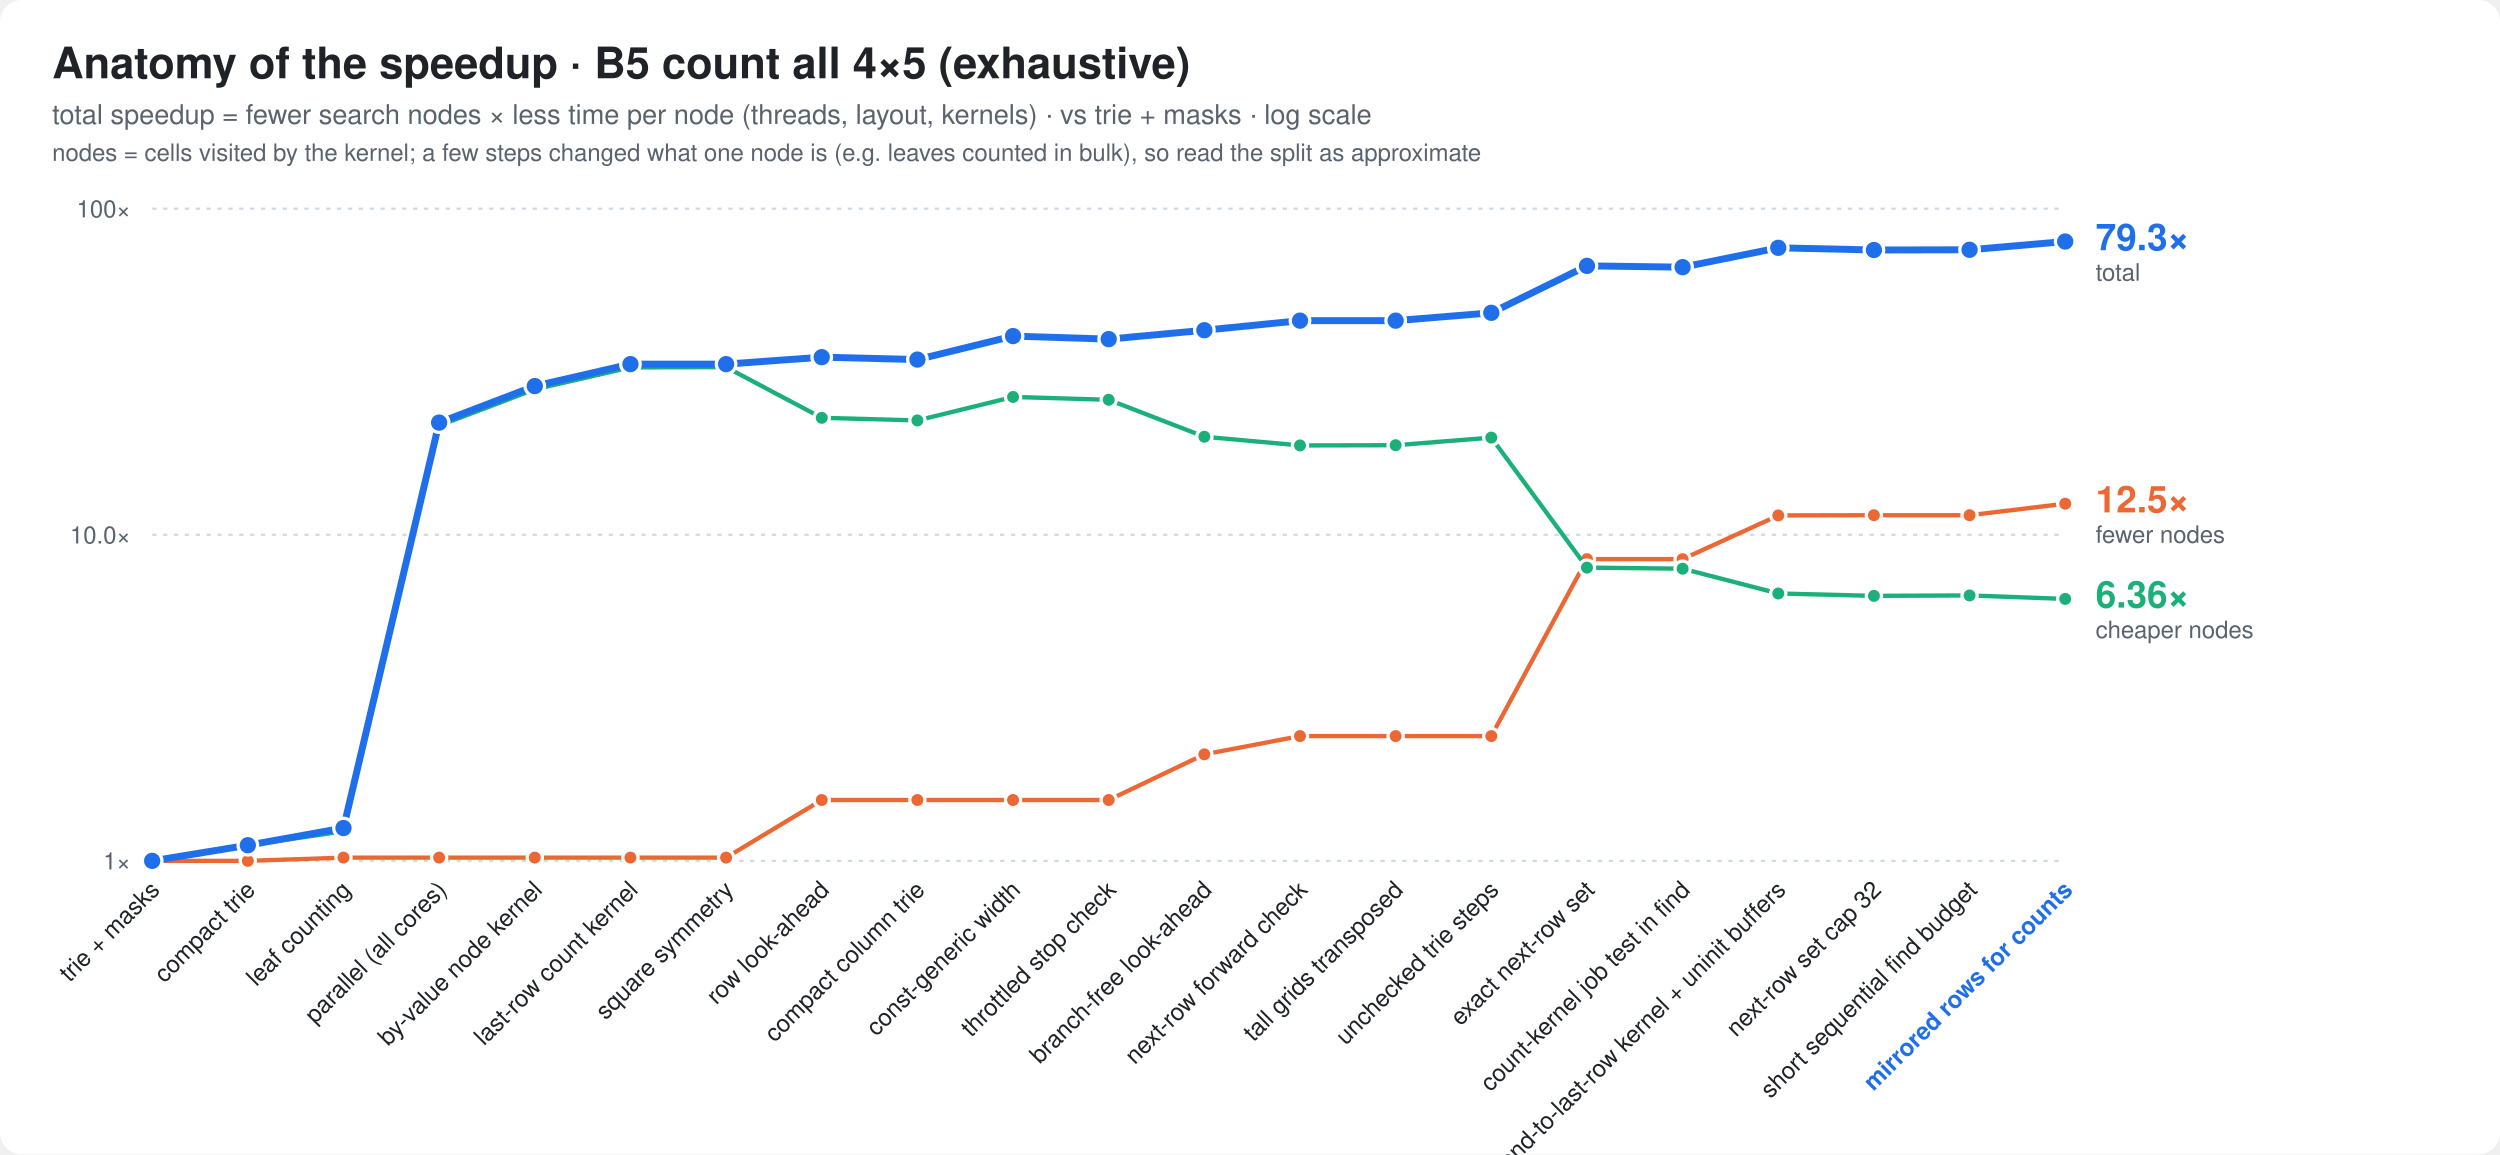
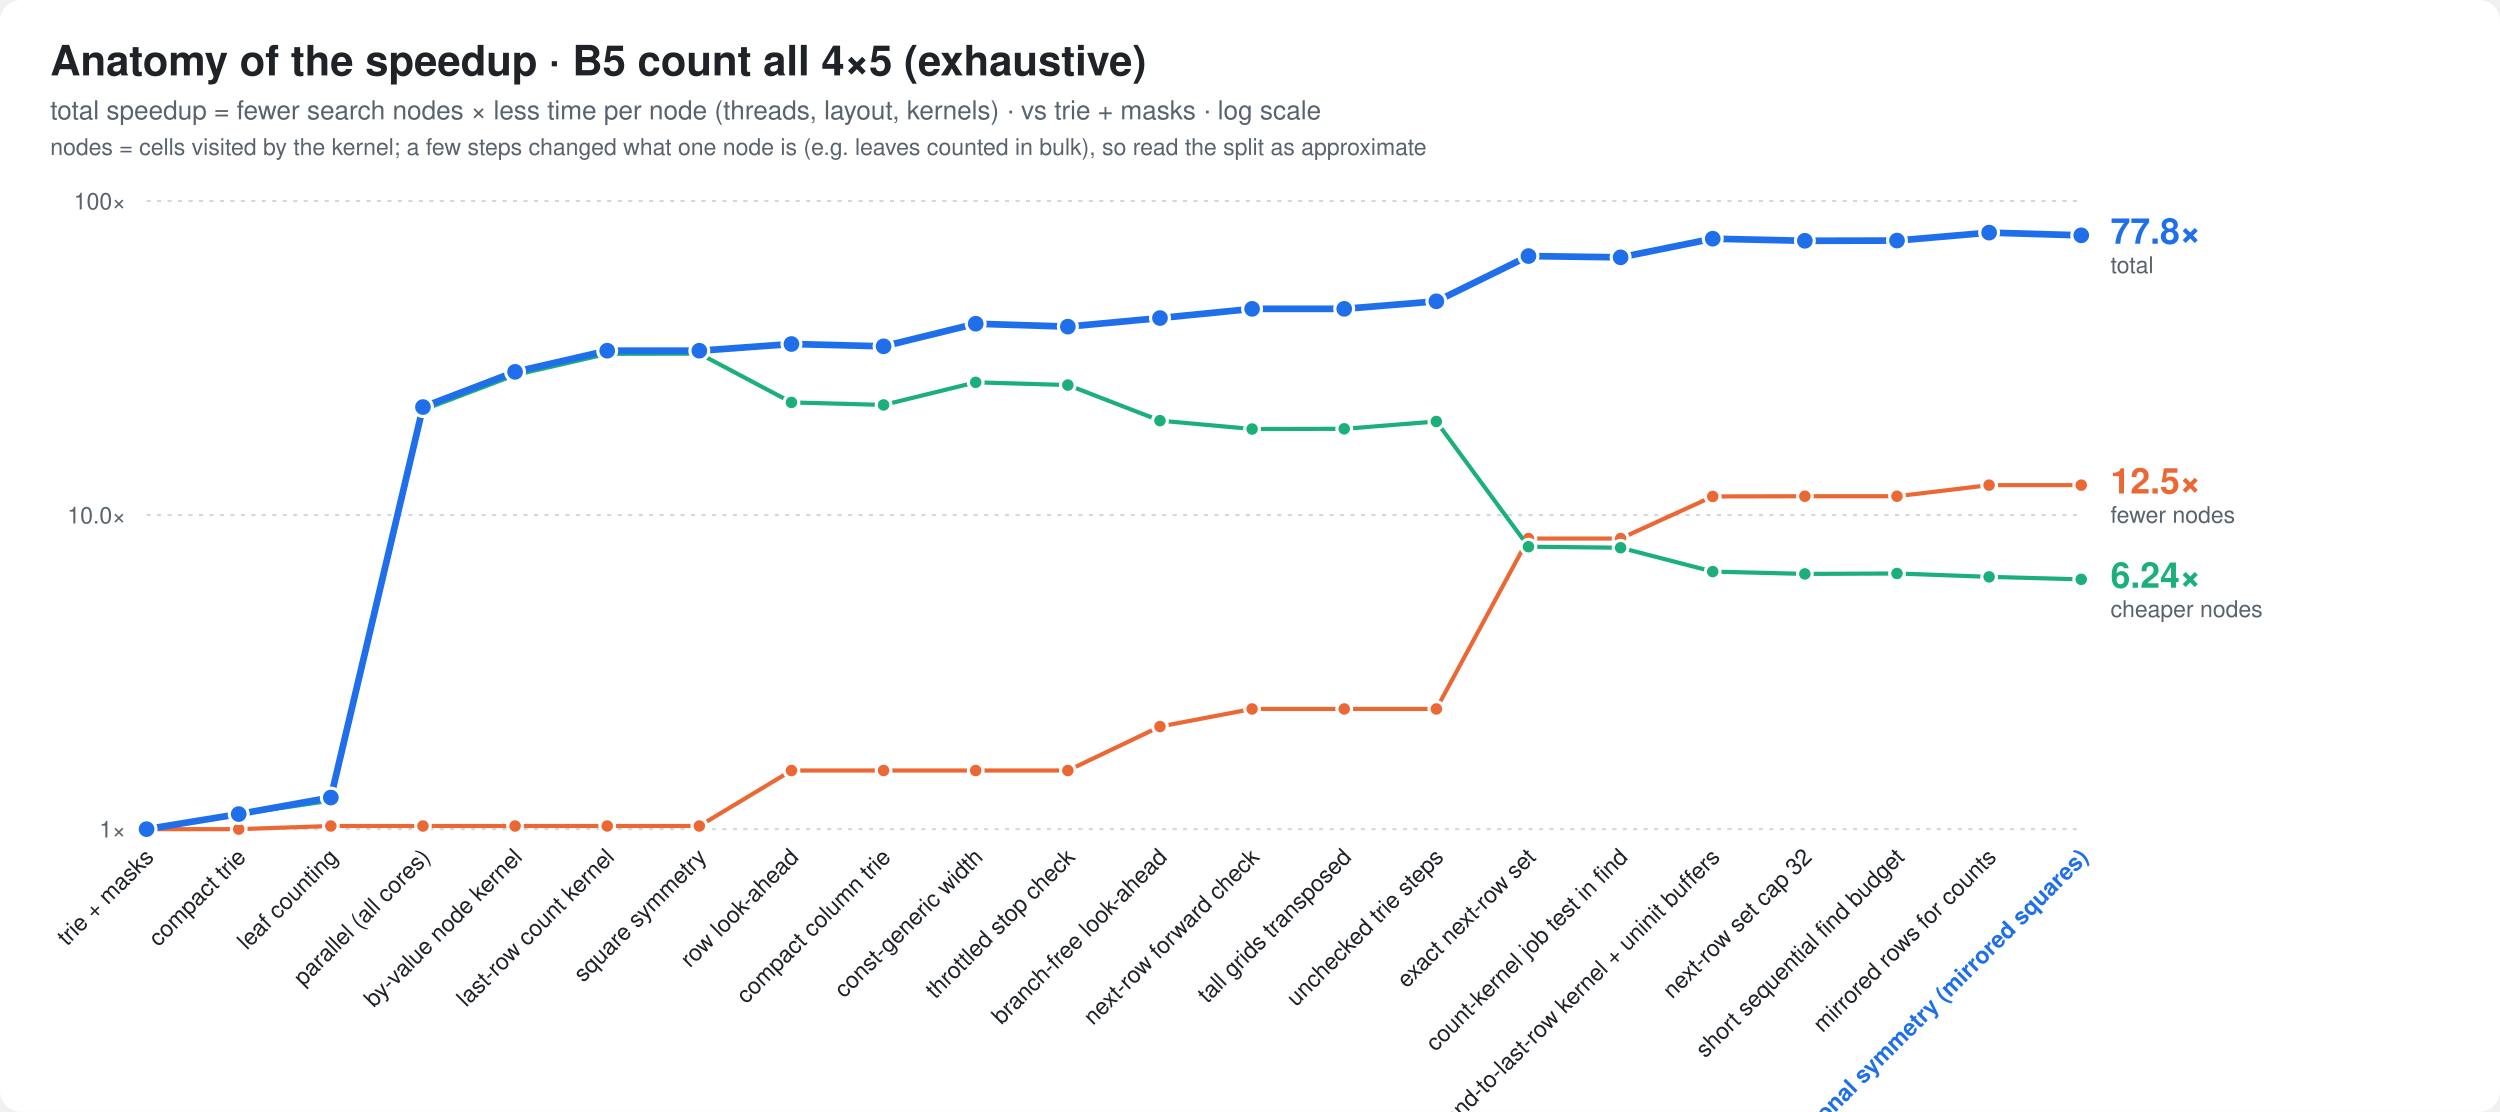
- <svg xmlns="http://www.w3.org/2000/svg" width="1150" height="531" viewBox="0 0 1150 531" font-family="ui-sans-serif,-apple-system,Segoe UI,Helvetica,Arial,sans-serif">
+ <svg xmlns="http://www.w3.org/2000/svg" width="1194" height="531" viewBox="0 0 1194 531" font-family="ui-sans-serif,-apple-system,Segoe UI,Helvetica,Arial,sans-serif">
  <style>
  .bg{fill:#ffffff} .t{fill:#1f2328} .m{fill:#59636e} .g{stroke:#d1d9e0}
  .bar{fill:#8fb8de} .best{fill:#1f6feb} .x{fill:#1a7f37;font-weight:600}
  .fail{fill:url(#hatch)} .hs{stroke:#afb8c1} .hb{fill:#eaeef2} .f{fill:#cf222e;font-weight:600}
  .ft{fill:#8c959f} .cur{fill:#1f6feb;font-weight:700}
  .ln{stroke:#1f6feb;fill:none} .lnf{fill:#1f6feb} .ctx{stroke:#afb8c1;fill:none} .ring{stroke:#ffffff}
  .fx{stroke:#8c959f;fill:none} .area{fill:#1f6feb;fill-opacity:.08} .tile{fill:#f6f8fa;stroke:#d1d9e0}
  .big{fill:#1f6feb;font-weight:800}
  .s2{stroke:#eb6834;fill:none} .s2f{fill:#eb6834} .s3{stroke:#1baf7a;fill:none} .s3f{fill:#1baf7a}
  @media (prefers-color-scheme: dark){
    .s2{stroke:#d95926} .s2f{fill:#d95926} .s3{stroke:#199e70} .s3f{fill:#199e70}
    .bg{fill:#0d1117} .t{fill:#e6edf3} .m{fill:#9198a1} .g{stroke:#30363d}
    .bar{fill:#2f5f8f} .best{fill:#4493f8} .x{fill:#3fb950}
    .hs{stroke:#484f58} .hb{fill:#21262d} .f{fill:#f85149} .ft{fill:#6e7681} .cur{fill:#4493f8}
    .ln{stroke:#4493f8} .lnf{fill:#4493f8} .ctx{stroke:#484f58} .ring{stroke:#0d1117}
    .fx{stroke:#6e7681} .area{fill:#4493f8;fill-opacity:.10} .tile{fill:#161b22;stroke:#30363d} .big{fill:#4493f8}
  }
</style>
-   <rect class="bg" width="1150" height="531" rx="10" />
+   <rect class="bg" width="1194" height="531" rx="10" />
  <text class="t" x="24" y="36" font-size="20" font-weight="800">Anatomy of the speedup · B5 count all 4×5 (exhaustive)</text>
  <text class="m" x="24" y="57" font-size="12.5">total speedup = fewer search nodes × less time per node (threads, layout, kernels) · vs trie + masks · log scale</text>
  <text class="m" x="24" y="74" font-size="11">nodes = cells visited by the kernel; a few steps changed what one node is (e.g. leaves counted in bulk), so read the split as approximate</text>
-   <line class="g" x1="70" x2="950" y1="396.0" y2="396.0" stroke-dasharray="2 3" />
+   <line class="g" x1="70" x2="994" y1="396.0" y2="396.0" stroke-dasharray="2 3" />
  <text class="m" x="60" y="400.0" font-size="11" text-anchor="end">1×</text>
-   <line class="g" x1="70" x2="950" y1="246.0" y2="246.0" stroke-dasharray="2 3" />
+   <line class="g" x1="70" x2="994" y1="246.0" y2="246.0" stroke-dasharray="2 3" />
  <text class="m" x="60" y="250.0" font-size="11" text-anchor="end">10.0×</text>
-   <line class="g" x1="70" x2="950" y1="96.0" y2="96.0" stroke-dasharray="2 3" />
+   <line class="g" x1="70" x2="994" y1="96.0" y2="96.0" stroke-dasharray="2 3" />
  <text class="m" x="60" y="100.0" font-size="11" text-anchor="end">100×</text>
-   <polyline class="s2" points="70.0,396.0 114.0,396.0 158.0,394.5 202.0,394.5 246.0,394.5 290.0,394.5 334.0,394.5 378.0,368.0 422.0,368.0 466.0,368.0 510.0,368.0 554.0,347.0 598.0,338.6 642.0,338.6 686.0,338.6 730.0,257.2 774.0,257.2 818.0,237.1 862.0,237.0 906.0,237.0 950.0,231.7" stroke-width="2" stroke-linejoin="round" stroke-linecap="round" />
+   <polyline class="s2" points="70.0,396.0 114.0,396.0 158.0,394.5 202.0,394.5 246.0,394.5 290.0,394.5 334.0,394.5 378.0,368.0 422.0,368.0 466.0,368.0 510.0,368.0 554.0,347.0 598.0,338.6 642.0,338.6 686.0,338.6 730.0,257.2 774.0,257.2 818.0,237.1 862.0,237.0 906.0,237.0 950.0,231.7 994.0,231.7" stroke-width="2" stroke-linejoin="round" stroke-linecap="round" />
  <circle class="s2f ring" cx="70.0" cy="396.0" r="3.5" stroke-width="1.5" />
  <circle class="s2f ring" cx="114.0" cy="396.0" r="3.5" stroke-width="1.5" />
  <circle class="s2f ring" cx="158.0" cy="394.5" r="3.5" stroke-width="1.5" />
  <circle class="s2f ring" cx="202.0" cy="394.5" r="3.5" stroke-width="1.5" />
  <circle class="s2f ring" cx="246.0" cy="394.5" r="3.5" stroke-width="1.5" />
  <circle class="s2f ring" cx="290.0" cy="394.5" r="3.5" stroke-width="1.5" />
  <circle class="s2f ring" cx="334.0" cy="394.5" r="3.5" stroke-width="1.5" />
  <circle class="s2f ring" cx="378.0" cy="368.0" r="3.5" stroke-width="1.5" />
  <circle class="s2f ring" cx="422.0" cy="368.0" r="3.5" stroke-width="1.5" />
  <circle class="s2f ring" cx="466.0" cy="368.0" r="3.5" stroke-width="1.5" />
  <circle class="s2f ring" cx="510.0" cy="368.0" r="3.5" stroke-width="1.5" />
  <circle class="s2f ring" cx="554.0" cy="347.0" r="3.5" stroke-width="1.5" />
  <circle class="s2f ring" cx="598.0" cy="338.6" r="3.5" stroke-width="1.5" />
  <circle class="s2f ring" cx="642.0" cy="338.6" r="3.5" stroke-width="1.5" />
  <circle class="s2f ring" cx="686.0" cy="338.6" r="3.5" stroke-width="1.5" />
  <circle class="s2f ring" cx="730.0" cy="257.2" r="3.5" stroke-width="1.5" />
  <circle class="s2f ring" cx="774.0" cy="257.2" r="3.5" stroke-width="1.5" />
  <circle class="s2f ring" cx="818.0" cy="237.1" r="3.5" stroke-width="1.5" />
  <circle class="s2f ring" cx="862.0" cy="237.0" r="3.5" stroke-width="1.5" />
  <circle class="s2f ring" cx="906.0" cy="237.0" r="3.5" stroke-width="1.5" />
  <circle class="s2f ring" cx="950.0" cy="231.7" r="3.5" stroke-width="1.5" />
-   <polyline class="s3" points="70.0,396.0 114.0,388.8 158.0,382.4 202.0,195.8 246.0,179.1 290.0,169.0 334.0,168.9 378.0,192.2 422.0,193.4 466.0,182.6 510.0,183.9 554.0,200.9 598.0,204.9 642.0,204.8 686.0,201.3 730.0,261.1 774.0,261.6 818.0,273.0 862.0,274.1 906.0,273.9 950.0,275.5" stroke-width="2" stroke-linejoin="round" stroke-linecap="round" />
+   <circle class="s2f ring" cx="994.0" cy="231.7" r="3.5" stroke-width="1.5" />
+   <polyline class="s3" points="70.0,396.0 114.0,388.8 158.0,382.4 202.0,195.8 246.0,179.1 290.0,169.0 334.0,168.9 378.0,192.2 422.0,193.4 466.0,182.6 510.0,183.9 554.0,200.9 598.0,204.9 642.0,204.8 686.0,201.3 730.0,261.1 774.0,261.6 818.0,273.0 862.0,274.1 906.0,273.9 950.0,275.5 994.0,276.7" stroke-width="2" stroke-linejoin="round" stroke-linecap="round" />
  <circle class="s3f ring" cx="70.0" cy="396.0" r="3.5" stroke-width="1.5" />
  <circle class="s3f ring" cx="114.0" cy="388.8" r="3.5" stroke-width="1.5" />
  <circle class="s3f ring" cx="158.0" cy="382.4" r="3.5" stroke-width="1.5" />
  <circle class="s3f ring" cx="202.0" cy="195.8" r="3.5" stroke-width="1.5" />
  <circle class="s3f ring" cx="246.0" cy="179.1" r="3.5" stroke-width="1.5" />
  <circle class="s3f ring" cx="290.0" cy="169.0" r="3.5" stroke-width="1.5" />
  <circle class="s3f ring" cx="334.0" cy="168.9" r="3.5" stroke-width="1.5" />
  <circle class="s3f ring" cx="378.0" cy="192.2" r="3.5" stroke-width="1.5" />
  <circle class="s3f ring" cx="422.0" cy="193.4" r="3.5" stroke-width="1.5" />
  <circle class="s3f ring" cx="466.0" cy="182.6" r="3.5" stroke-width="1.5" />
  <circle class="s3f ring" cx="510.0" cy="183.9" r="3.5" stroke-width="1.5" />
  <circle class="s3f ring" cx="554.0" cy="200.9" r="3.5" stroke-width="1.5" />
  <circle class="s3f ring" cx="598.0" cy="204.9" r="3.5" stroke-width="1.5" />
  <circle class="s3f ring" cx="642.0" cy="204.8" r="3.5" stroke-width="1.5" />
  <circle class="s3f ring" cx="686.0" cy="201.3" r="3.5" stroke-width="1.5" />
  <circle class="s3f ring" cx="730.0" cy="261.1" r="3.5" stroke-width="1.5" />
  <circle class="s3f ring" cx="774.0" cy="261.6" r="3.5" stroke-width="1.5" />
  <circle class="s3f ring" cx="818.0" cy="273.0" r="3.5" stroke-width="1.5" />
  <circle class="s3f ring" cx="862.0" cy="274.1" r="3.5" stroke-width="1.5" />
  <circle class="s3f ring" cx="906.0" cy="273.9" r="3.5" stroke-width="1.5" />
  <circle class="s3f ring" cx="950.0" cy="275.5" r="3.5" stroke-width="1.5" />
-   <polyline class="ln" points="70.0,396.0 114.0,388.8 158.0,380.9 202.0,194.4 246.0,177.6 290.0,167.5 334.0,167.5 378.0,164.3 422.0,165.4 466.0,154.6 510.0,156.0 554.0,151.9 598.0,147.5 642.0,147.5 686.0,143.9 730.0,122.3 774.0,122.9 818.0,114.0 862.0,115.0 906.0,114.9 950.0,111.1" stroke-width="3.2" stroke-linejoin="round" stroke-linecap="round" />
+   <circle class="s3f ring" cx="994.0" cy="276.7" r="3.5" stroke-width="1.5" />
+   <polyline class="ln" points="70.0,396.0 114.0,388.8 158.0,380.9 202.0,194.4 246.0,177.6 290.0,167.5 334.0,167.5 378.0,164.3 422.0,165.4 466.0,154.6 510.0,156.0 554.0,151.9 598.0,147.5 642.0,147.5 686.0,143.9 730.0,122.3 774.0,122.9 818.0,114.0 862.0,115.0 906.0,114.9 950.0,111.1 994.0,112.4" stroke-width="3.2" stroke-linejoin="round" stroke-linecap="round" />
  <circle class="lnf ring" cx="70.0" cy="396.0" r="4.5" stroke-width="1.5" />
  <circle class="lnf ring" cx="114.0" cy="388.8" r="4.5" stroke-width="1.5" />
  <circle class="lnf ring" cx="158.0" cy="380.9" r="4.5" stroke-width="1.5" />
  <circle class="lnf ring" cx="202.0" cy="194.4" r="4.5" stroke-width="1.5" />
  <circle class="lnf ring" cx="246.0" cy="177.6" r="4.5" stroke-width="1.5" />
  <circle class="lnf ring" cx="290.0" cy="167.5" r="4.5" stroke-width="1.5" />
  <circle class="lnf ring" cx="334.0" cy="167.5" r="4.5" stroke-width="1.5" />
  <circle class="lnf ring" cx="378.0" cy="164.3" r="4.5" stroke-width="1.5" />
  <circle class="lnf ring" cx="422.0" cy="165.4" r="4.5" stroke-width="1.5" />
  <circle class="lnf ring" cx="466.0" cy="154.6" r="4.5" stroke-width="1.5" />
  <circle class="lnf ring" cx="510.0" cy="156.0" r="4.5" stroke-width="1.5" />
  <circle class="lnf ring" cx="554.0" cy="151.9" r="4.5" stroke-width="1.5" />
  <circle class="lnf ring" cx="598.0" cy="147.5" r="4.5" stroke-width="1.5" />
  <circle class="lnf ring" cx="642.0" cy="147.5" r="4.5" stroke-width="1.5" />
  <circle class="lnf ring" cx="686.0" cy="143.9" r="4.5" stroke-width="1.5" />
  <circle class="lnf ring" cx="730.0" cy="122.3" r="4.5" stroke-width="1.5" />
  <circle class="lnf ring" cx="774.0" cy="122.9" r="4.5" stroke-width="1.5" />
  <circle class="lnf ring" cx="818.0" cy="114.0" r="4.5" stroke-width="1.5" />
  <circle class="lnf ring" cx="862.0" cy="115.0" r="4.5" stroke-width="1.5" />
  <circle class="lnf ring" cx="906.0" cy="114.9" r="4.5" stroke-width="1.5" />
  <circle class="lnf ring" cx="950.0" cy="111.1" r="4.5" stroke-width="1.5" />
-   <text class="lnf" x="964.0" y="115.1" font-size="17" font-weight="800">79.3×</text>
-   <text class="m" x="964.0" y="129.1" font-size="11">total</text>
-   <text class="s2f" x="964.0" y="235.7" font-size="17" font-weight="800">12.5×</text>
-   <text class="m" x="964.0" y="249.7" font-size="11">fewer nodes</text>
-   <text class="s3f" x="964.0" y="279.5" font-size="17" font-weight="800">6.36×</text>
-   <text class="m" x="964.0" y="293.5" font-size="11">cheaper nodes</text>
+   <circle class="lnf ring" cx="994.0" cy="112.4" r="4.5" stroke-width="1.5" />
+   <text class="lnf" x="1008.0" y="116.4" font-size="17" font-weight="800">77.8×</text>
+   <text class="m" x="1008.0" y="130.4" font-size="11">total</text>
+   <text class="s2f" x="1008.0" y="235.7" font-size="17" font-weight="800">12.5×</text>
+   <text class="m" x="1008.0" y="249.7" font-size="11">fewer nodes</text>
+   <text class="s3f" x="1008.0" y="280.7" font-size="17" font-weight="800">6.24×</text>
+   <text class="m" x="1008.0" y="294.7" font-size="11">cheaper nodes</text>
  <text class="t" font-size="11" text-anchor="end" transform="translate(74.0,410) rotate(-45)">trie + masks</text>
  <text class="t" font-size="11" text-anchor="end" transform="translate(118.0,410) rotate(-45)">compact trie</text>
  <text class="t" font-size="11" text-anchor="end" transform="translate(162.0,410) rotate(-45)">leaf counting</text>
  <text class="t" font-size="11" text-anchor="end" transform="translate(206.0,410) rotate(-45)">parallel (all cores)</text>
  <text class="t" font-size="11" text-anchor="end" transform="translate(250.0,410) rotate(-45)">by-value node kernel</text>
  <text class="t" font-size="11" text-anchor="end" transform="translate(294.0,410) rotate(-45)">last-row count kernel</text>
  <text class="t" font-size="11" text-anchor="end" transform="translate(338.0,410) rotate(-45)">square symmetry</text>
  <text class="t" font-size="11" text-anchor="end" transform="translate(382.0,410) rotate(-45)">row look-ahead</text>
  <text class="t" font-size="11" text-anchor="end" transform="translate(426.0,410) rotate(-45)">compact column trie</text>
  <text class="t" font-size="11" text-anchor="end" transform="translate(470.0,410) rotate(-45)">const-generic width</text>
  <text class="t" font-size="11" text-anchor="end" transform="translate(514.0,410) rotate(-45)">throttled stop check</text>
  <text class="t" font-size="11" text-anchor="end" transform="translate(558.0,410) rotate(-45)">branch-free look-ahead</text>
  <text class="t" font-size="11" text-anchor="end" transform="translate(602.0,410) rotate(-45)">next-row forward check</text>
  <text class="t" font-size="11" text-anchor="end" transform="translate(646.0,410) rotate(-45)">tall grids transposed</text>
  <text class="t" font-size="11" text-anchor="end" transform="translate(690.0,410) rotate(-45)">unchecked trie steps</text>
  <text class="t" font-size="11" text-anchor="end" transform="translate(734.0,410) rotate(-45)">exact next-row set</text>
  <text class="t" font-size="11" text-anchor="end" transform="translate(778.0,410) rotate(-45)">count-kernel job test in find</text>
  <text class="t" font-size="11" text-anchor="end" transform="translate(822.0,410) rotate(-45)">second-to-last-row kernel + uninit buffers</text>
  <text class="t" font-size="11" text-anchor="end" transform="translate(866.0,410) rotate(-45)">next-row set cap 32</text>
  <text class="t" font-size="11" text-anchor="end" transform="translate(910.0,410) rotate(-45)">short sequential find budget</text>
-   <text class="cur" font-size="11" text-anchor="end" transform="translate(954.0,410) rotate(-45)">mirrored rows for counts</text>
+   <text class="t" font-size="11" text-anchor="end" transform="translate(954.0,410) rotate(-45)">mirrored rows for counts</text>
+   <text class="cur" font-size="11" text-anchor="end" transform="translate(998.0,410) rotate(-45)">anti-diagonal symmetry (mirrored squares)</text>
</svg>
